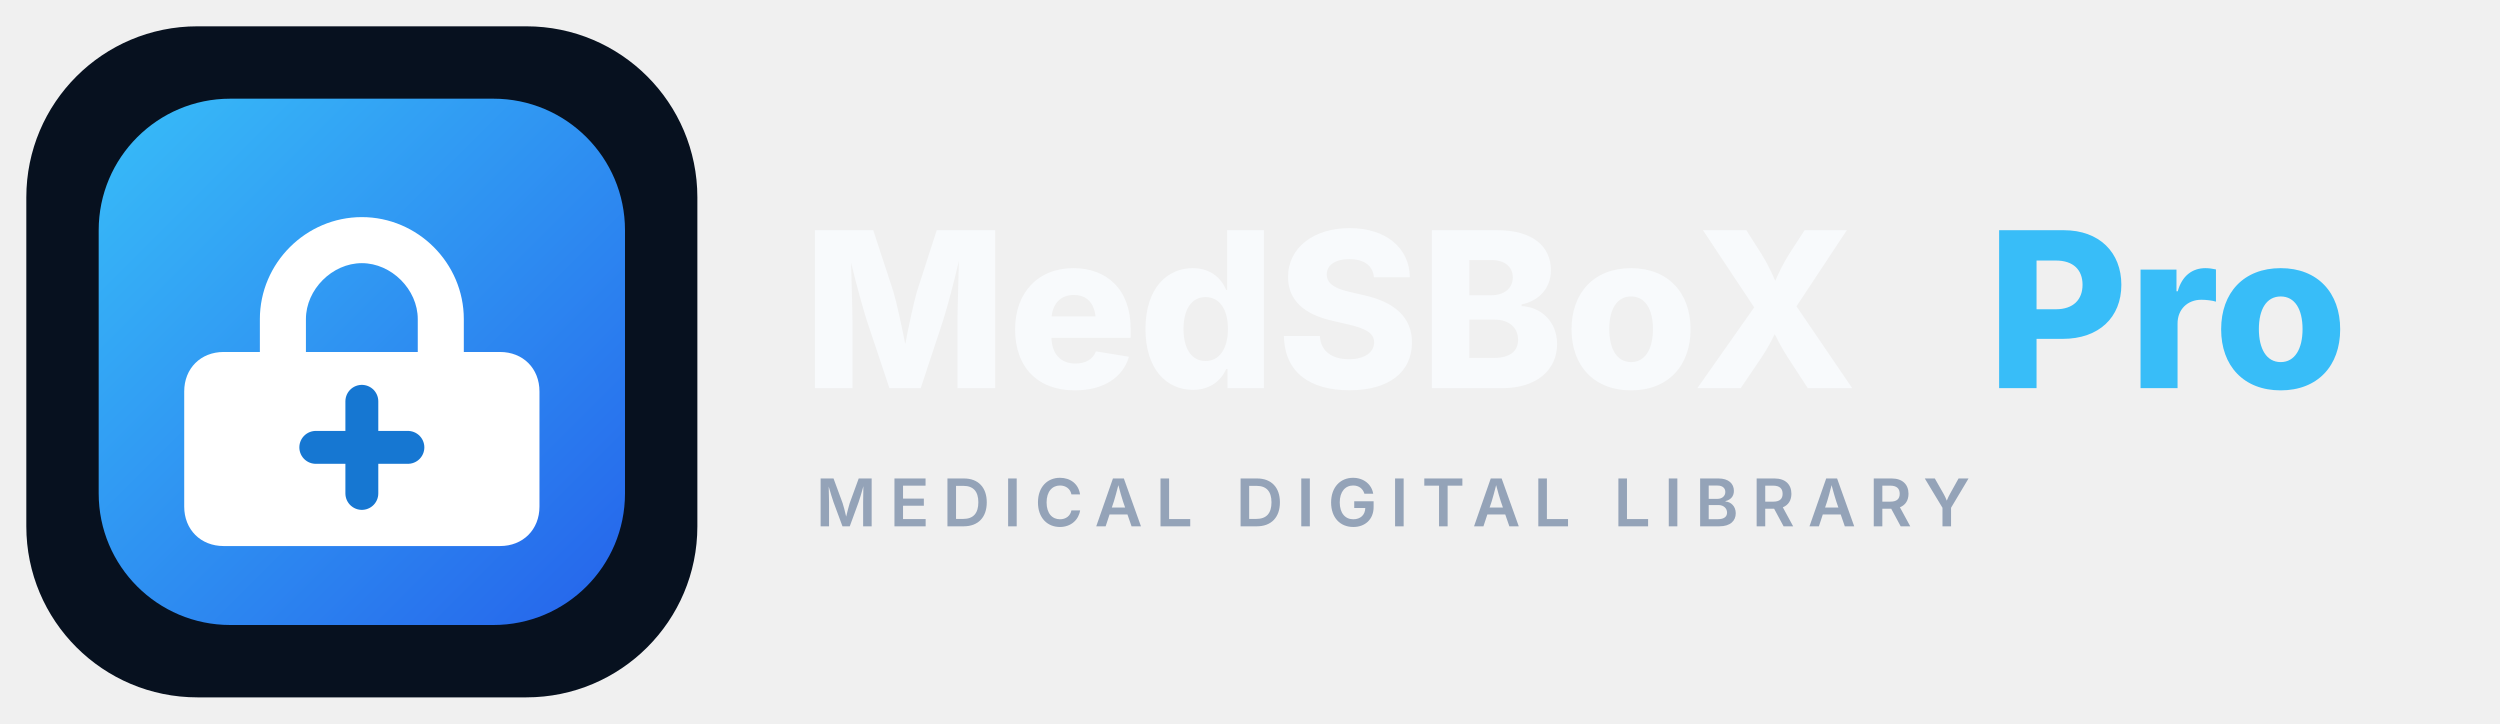
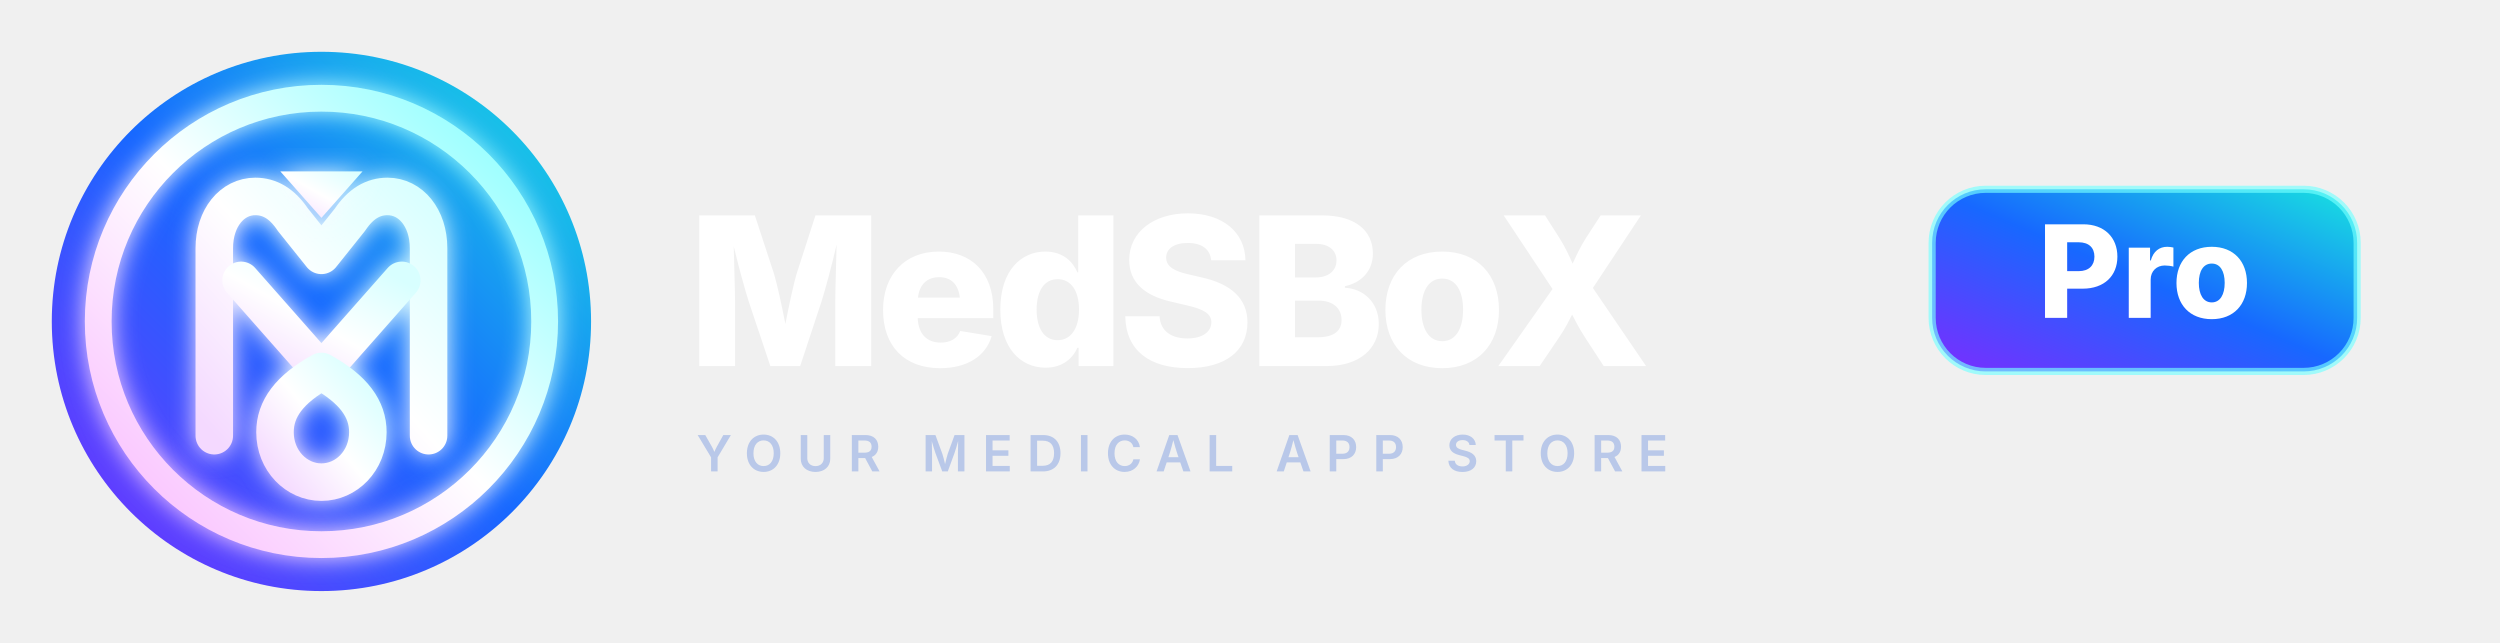
- <svg xmlns="http://www.w3.org/2000/svg" viewBox="0 0 760 220" role="img" aria-label="MedSBoX Pro logo">
+ <svg xmlns="http://www.w3.org/2000/svg" viewBox="0 0 1400 360" role="img" aria-label="MedSBoX Pro full logo">
  <defs>
-     <linearGradient id="g" x1="0" y1="0" x2="1" y2="1">
-       <stop stop-color="#38bdf8" />
-       <stop offset="1" stop-color="#2563eb" />
+     <linearGradient id="bg" x1="0" y1="1" x2="1" y2="0">
+       <stop stop-color="#7c2cff" />
+       <stop offset=".5" stop-color="#1768ff" />
+       <stop offset="1" stop-color="#18e4df" />
    </linearGradient>
+     <linearGradient id="ring" x1="0" y1="1" x2="1" y2="0">
+       <stop stop-color="#f8b7ff" />
+       <stop offset=".5" stop-color="#fff" />
+       <stop offset="1" stop-color="#7fffff" />
+     </linearGradient>
+     <linearGradient id="mark" x1="0" y1="1" x2="1" y2="0">
+       <stop stop-color="#f4d9ff" />
+       <stop offset=".5" stop-color="#fff" />
+       <stop offset="1" stop-color="#d8ffff" />
+     </linearGradient>
+     <filter id="glow" x="-50%" y="-50%" width="200%" height="200%">
+       <feGaussianBlur stdDeviation="7" result="b" />
+       <feMerge>
+         <feMergeNode in="b" />
+         <feMergeNode in="SourceGraphic" />
+       </feMerge>
+     </filter>
  </defs>
-   <rect x="8" y="8" width="204" height="204" rx="52" fill="#07111f" />
-   <rect x="30" y="30" width="160" height="160" rx="40" fill="url(#g)" />
-   <path d="M110 66c-17 0-31 14-31 31v10H68c-7 0-12 5-12 12v35c0 7 5 12 12 12h84c7 0 12-5 12-12v-35c0-7-5-12-12-12h-11V97c0-17-14-31-31-31Zm-17 41V97c0-9 8-17 17-17s17 8 17 17v10H93Z" fill="#fff" />
-   <path d="M110 122v28M96 136h28" stroke="#1677d2" stroke-width="10" stroke-linecap="round" />
-   <text x="244" y="118" font-family="Inter,Arial,sans-serif" font-size="66" font-weight="800" fill="#f8fafc">MedSBoX</text>
-   <text x="604" y="118" font-family="Inter,Arial,sans-serif" font-size="66" font-weight="800" fill="#38bdf8">Pro</text>
-   <text x="248" y="160" font-family="Inter,Arial,sans-serif" font-size="20" font-weight="600" letter-spacing="4" fill="#94a3b8">MEDICAL DIGITAL LIBRARY</text>
+   <circle cx="180" cy="180" r="151" fill="url(#bg)" />
+   <circle cx="180" cy="180" r="125" fill="none" stroke="url(#ring)" stroke-width="15" filter="url(#glow)" />
+   <circle cx="180" cy="180" r="125" fill="none" stroke="url(#ring)" stroke-width="7" />
+   <g fill="none" stroke="url(#mark)" stroke-width="21" stroke-linecap="round" stroke-linejoin="round" filter="url(#glow)">
+     <path d="M120 244V139c0-17 10-29 23-29 8 0 15 4 21 13l16 20 16-20c6-9 13-13 21-13 13 0 23 12 23 29v105" />
+     <path d="M135 157l45 51 45-51" />
+     <path d="M180 208c-18 10-26 21-26 34 0 16 12 28 26 28s26-12 26-28c0-13-8-24-26-34" />
+   </g>
+   <path d="M157 96h46l-23 26z" fill="url(#mark)" filter="url(#glow)" />
+   <text x="385" y="205" font-family="Inter,Plus Jakarta Sans,Arial,sans-serif" font-size="116" font-weight="800" letter-spacing="-4" fill="#fff">MedSBoX</text>
+   <rect x="1082" y="106" width="238" height="102" rx="30" fill="url(#bg)" stroke="#75ffff" stroke-opacity=".65" stroke-width="4" />
+   <text x="1201" y="178" text-anchor="middle" font-family="Inter,Plus Jakarta Sans,Arial,sans-serif" font-size="72" font-weight="800" fill="#fff">Pro</text>
+   <text x="390" y="264" font-family="Inter,Arial,sans-serif" font-size="28" font-weight="600" letter-spacing="8" fill="#b9c8e9">YOUR MEDICAL APP STORE</text>
</svg>
